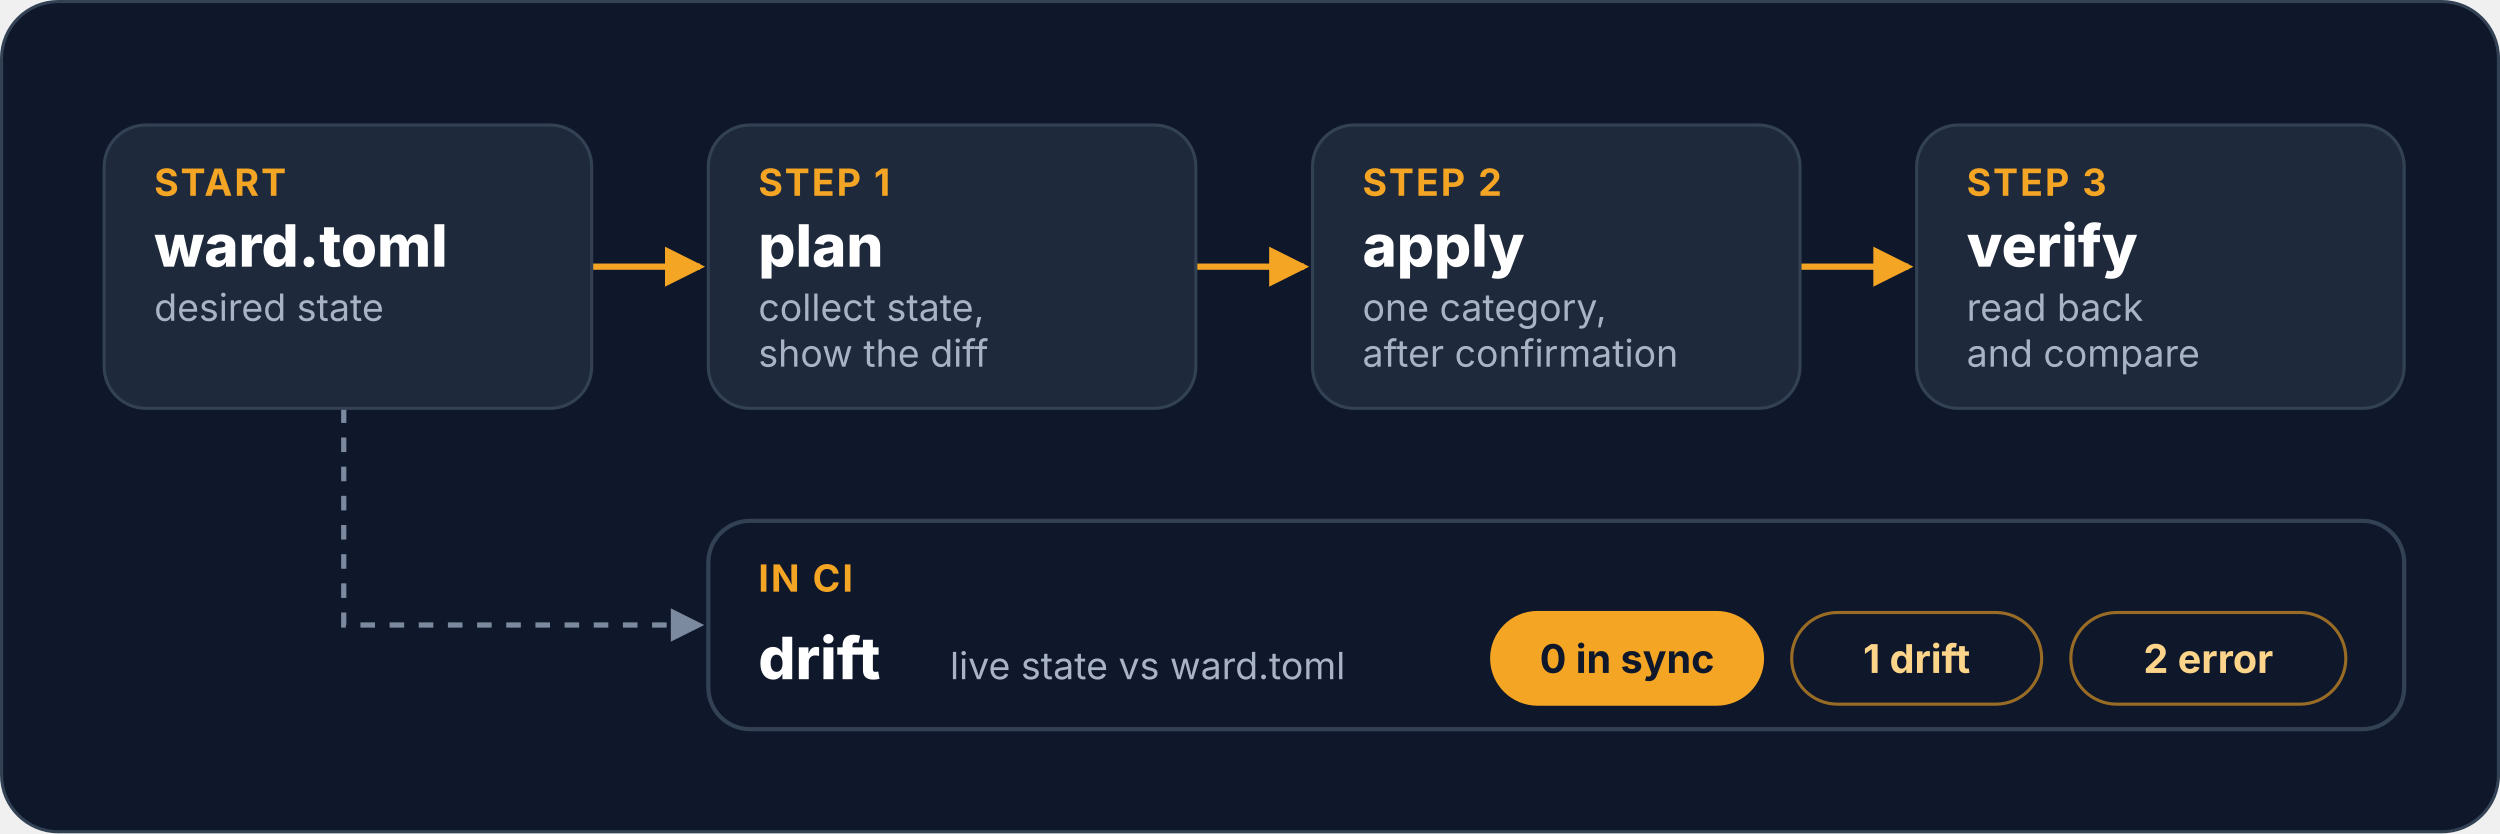
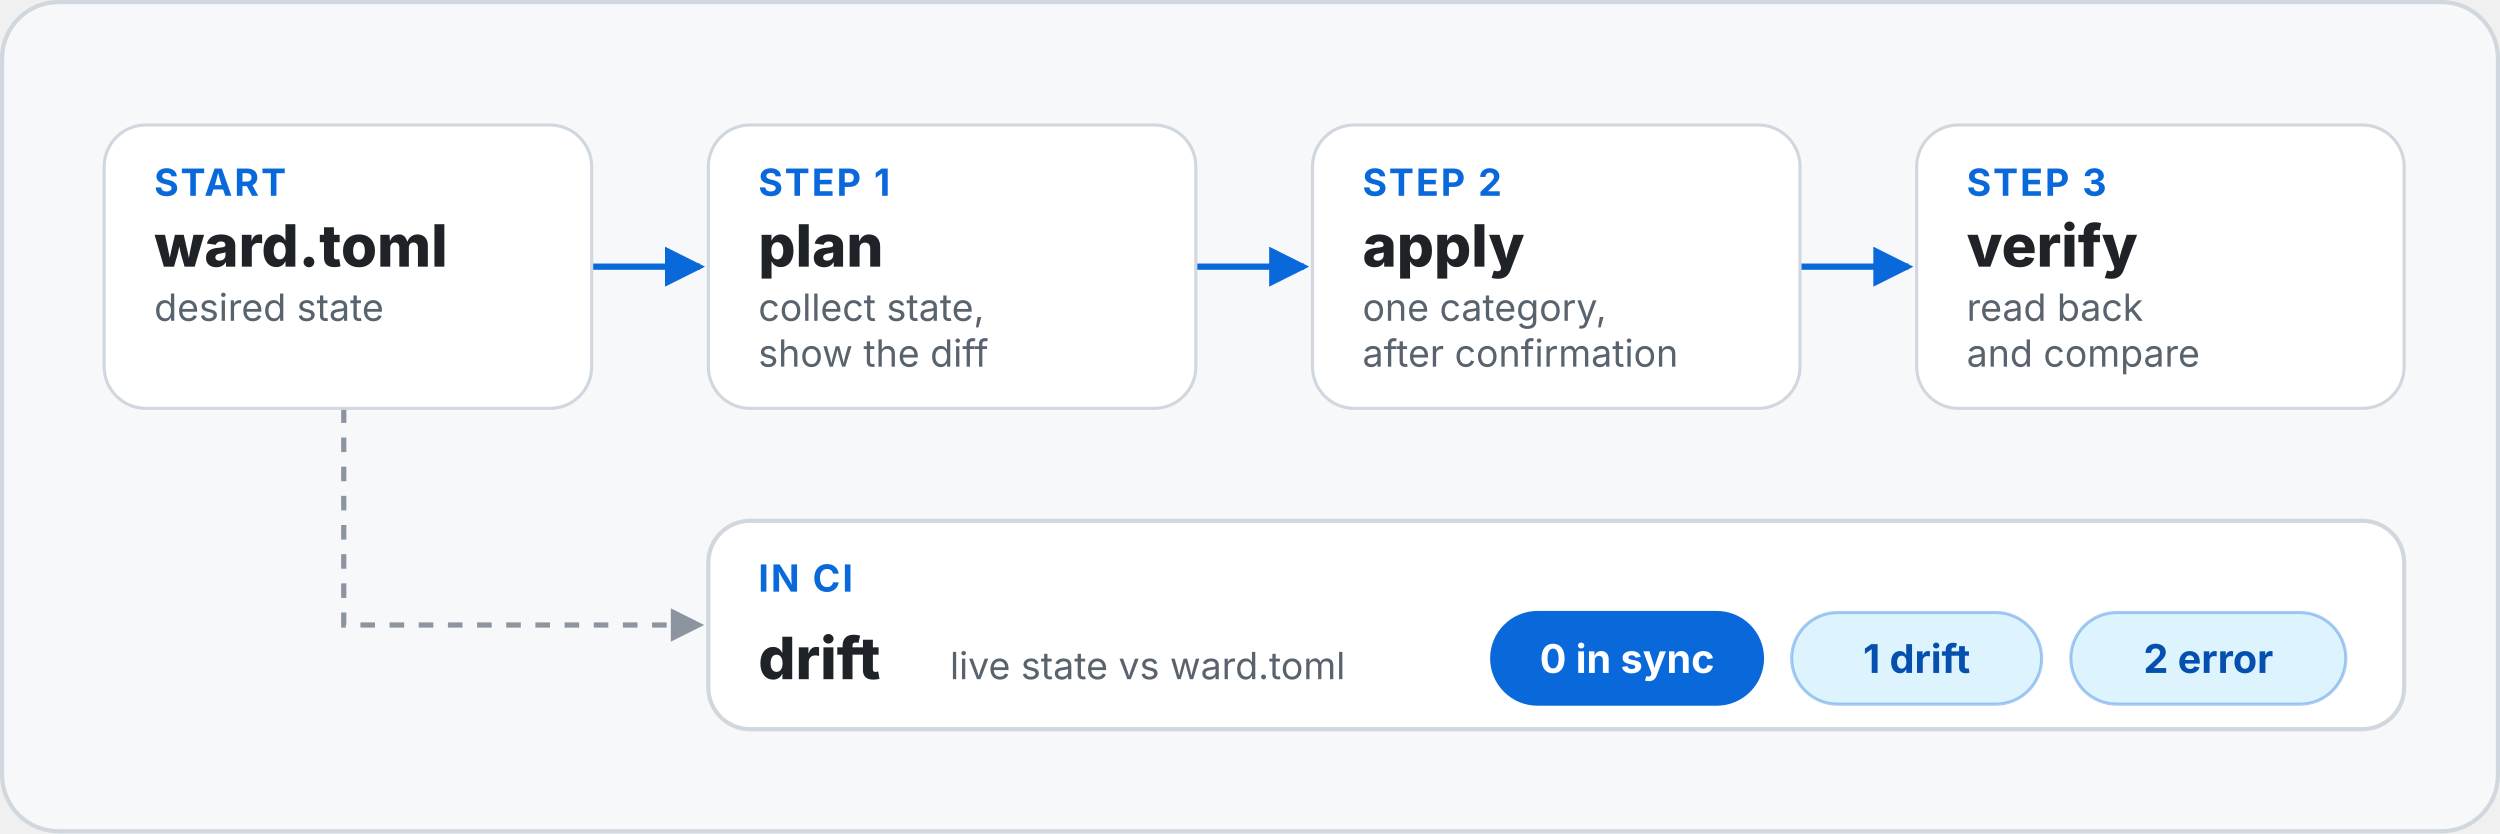
<svg xmlns="http://www.w3.org/2000/svg" width="1200" height="400" viewBox="0 0 1200 400" font-family="Inter, 'Segoe UI', Helvetica, Arial, sans-serif">
  <defs>
    <marker id="a" viewBox="0 0 10 10" refX="8" refY="5" markerWidth="8" markerHeight="8" orient="auto">
-       <path d="M1 1L9 5L1 9z" fill="#F5A524" />
+       <path d="M1 1L9 5L1 9z" fill="#0969DA" />
    </marker>
    <marker id="b" viewBox="0 0 10 10" refX="8" refY="5" markerWidth="8" markerHeight="8" orient="auto">
-       <path d="M1 1L9 5L1 9z" fill="#7C8AA0" />
+       <path d="M1 1L9 5L1 9z" fill="#8C959F" />
    </marker>
  </defs>
-   <rect x="0.75" y="0.75" width="1198.5" height="398.5" rx="27.25" fill="#0F172A" stroke="#334155" stroke-width="1.5" />
-   <g stroke="#F5A524" stroke-width="3" fill="none">
+   <rect x="1" y="1" width="1198" height="398" rx="27" fill="#F6F8FA" stroke="#D0D7DE" stroke-width="2" />
+   <g stroke="#0969DA" stroke-width="3" fill="none">
    <path d="M284 128H336" marker-end="url(#a)" />
    <path d="M574 128H626" marker-end="url(#a)" />
    <path d="M864 128H916" marker-end="url(#a)" />
  </g>
-   <path d="M165 196V300H336" stroke="#7C8AA0" stroke-width="2.5" fill="none" stroke-dasharray="7 7" marker-end="url(#b)" />
-   <rect x="50" y="60" width="234" height="136" rx="20" fill="#1E293B" stroke="#334155" stroke-width="1.5" />
-   <text x="74" y="94" font-size="18" font-weight="700" letter-spacing="1" fill="#F5A524">START</text>
-   <text x="74" y="128" font-size="28" font-weight="800" fill="#FFFFFF">ward.toml</text>
-   <text x="74" y="154" font-size="18" fill="#A8B3C5">desired state</text>
-   <rect x="340" y="60" width="234" height="136" rx="20" fill="#1E293B" stroke="#334155" stroke-width="1.5" />
-   <text x="364" y="94" font-size="18" font-weight="700" letter-spacing="1" fill="#F5A524">STEP 1</text>
-   <text x="364" y="128" font-size="28" font-weight="800" fill="#FFFFFF">plan</text>
-   <text x="364" y="154" font-size="18" fill="#A8B3C5">collect state,</text>
-   <text x="364" y="176" font-size="18" fill="#A8B3C5">show the diff</text>
-   <rect x="630" y="60" width="234" height="136" rx="20" fill="#1E293B" stroke="#334155" stroke-width="1.5" />
-   <text x="654" y="94" font-size="18" font-weight="700" letter-spacing="1" fill="#F5A524">STEP 2</text>
-   <text x="654" y="128" font-size="28" font-weight="800" fill="#FFFFFF">apply</text>
-   <text x="654" y="154" font-size="18" fill="#A8B3C5">one category,</text>
-   <text x="654" y="176" font-size="18" fill="#A8B3C5">after confirmation</text>
-   <rect x="920" y="60" width="234" height="136" rx="20" fill="#1E293B" stroke="#334155" stroke-width="1.5" />
-   <text x="944" y="94" font-size="18" font-weight="700" letter-spacing="1" fill="#F5A524">STEP 3</text>
-   <text x="944" y="128" font-size="28" font-weight="800" fill="#FFFFFF">verify</text>
-   <text x="944" y="154" font-size="18" fill="#A8B3C5">read back</text>
-   <text x="944" y="176" font-size="18" fill="#A8B3C5">and compare</text>
-   <rect x="340" y="250" width="814" height="100" rx="20" fill="none" stroke="#334155" stroke-width="2" />
-   <text x="364" y="284" font-size="18" font-weight="700" letter-spacing="1" fill="#F5A524">IN CI</text>
-   <text x="364" y="326" font-size="28" font-weight="800" fill="#FFFFFF">drift</text>
-   <text x="456" y="326" font-size="18" fill="#A8B3C5">live state vs ward.toml</text>
-   <rect x="716" y="294" width="130" height="44" rx="22" fill="#F5A524" stroke="#F5A524" stroke-opacity="1" stroke-width="1.5" />
-   <text x="781.0" y="323" text-anchor="middle" font-size="19" font-weight="700" fill="#0F172A">0 in sync</text>
-   <rect x="860" y="294" width="120" height="44" rx="22" fill="none" stroke="#F5A524" stroke-opacity="0.6" stroke-width="1.5" />
-   <text x="920.0" y="323" text-anchor="middle" font-size="19" font-weight="700" fill="#FCD48A">1 drift</text>
-   <rect x="994" y="294" width="132" height="44" rx="22" fill="none" stroke="#F5A524" stroke-opacity="0.6" stroke-width="1.5" />
-   <text x="1060.0" y="323" text-anchor="middle" font-size="19" font-weight="700" fill="#FCD48A">2 error</text>
+   <path d="M165 196V300H336" stroke="#8C959F" stroke-width="2.5" fill="none" stroke-dasharray="7 7" marker-end="url(#b)" />
+   <rect x="50" y="60" width="234" height="136" rx="20" fill="#FFFFFF" stroke="#D0D7DE" stroke-width="1.5" />
+   <text x="74" y="94" font-size="18" font-weight="700" letter-spacing="1" fill="#0969DA">START</text>
+   <text x="74" y="128" font-size="28" font-weight="800" fill="#1F2328">ward.toml</text>
+   <text x="74" y="154" font-size="18" fill="#59636E">desired state</text>
+   <rect x="340" y="60" width="234" height="136" rx="20" fill="#FFFFFF" stroke="#D0D7DE" stroke-width="1.5" />
+   <text x="364" y="94" font-size="18" font-weight="700" letter-spacing="1" fill="#0969DA">STEP 1</text>
+   <text x="364" y="128" font-size="28" font-weight="800" fill="#1F2328">plan</text>
+   <text x="364" y="154" font-size="18" fill="#59636E">collect state,</text>
+   <text x="364" y="176" font-size="18" fill="#59636E">show the diff</text>
+   <rect x="630" y="60" width="234" height="136" rx="20" fill="#FFFFFF" stroke="#D0D7DE" stroke-width="1.5" />
+   <text x="654" y="94" font-size="18" font-weight="700" letter-spacing="1" fill="#0969DA">STEP 2</text>
+   <text x="654" y="128" font-size="28" font-weight="800" fill="#1F2328">apply</text>
+   <text x="654" y="154" font-size="18" fill="#59636E">one category,</text>
+   <text x="654" y="176" font-size="18" fill="#59636E">after confirmation</text>
+   <rect x="920" y="60" width="234" height="136" rx="20" fill="#FFFFFF" stroke="#D0D7DE" stroke-width="1.5" />
+   <text x="944" y="94" font-size="18" font-weight="700" letter-spacing="1" fill="#0969DA">STEP 3</text>
+   <text x="944" y="128" font-size="28" font-weight="800" fill="#1F2328">verify</text>
+   <text x="944" y="154" font-size="18" fill="#59636E">read back</text>
+   <text x="944" y="176" font-size="18" fill="#59636E">and compare</text>
+   <rect x="340" y="250" width="814" height="100" rx="20" fill="#FFFFFF" stroke="#D0D7DE" stroke-width="2" />
+   <text x="364" y="284" font-size="18" font-weight="700" letter-spacing="1" fill="#0969DA">IN CI</text>
+   <text x="364" y="326" font-size="28" font-weight="800" fill="#1F2328">drift</text>
+   <text x="456" y="326" font-size="18" fill="#59636E">live state vs ward.toml</text>
+   <rect x="716" y="294" width="130" height="44" rx="22" fill="#0969DA" stroke="#0969DA" stroke-opacity="1" stroke-width="1.5" />
+   <text x="781.0" y="323" text-anchor="middle" font-size="19" font-weight="700" fill="#FFFFFF">0 in sync</text>
+   <rect x="860" y="294" width="120" height="44" rx="22" fill="#DDF4FF" stroke="#0969DA" stroke-opacity="0.35" stroke-width="1.5" />
+   <text x="920.0" y="323" text-anchor="middle" font-size="19" font-weight="700" fill="#0550AE">1 drift</text>
+   <rect x="994" y="294" width="132" height="44" rx="22" fill="#DDF4FF" stroke="#0969DA" stroke-opacity="0.35" stroke-width="1.5" />
+   <text x="1060.0" y="323" text-anchor="middle" font-size="19" font-weight="700" fill="#0550AE">2 error</text>
</svg>
